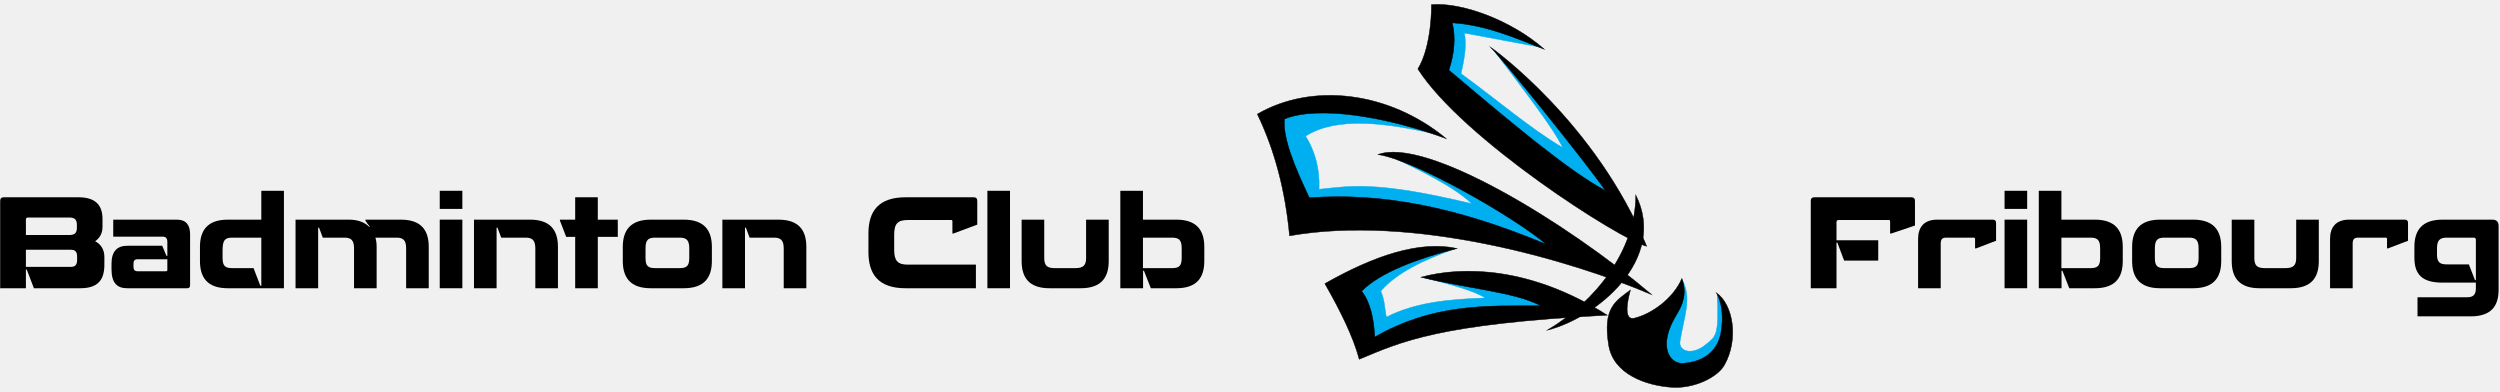
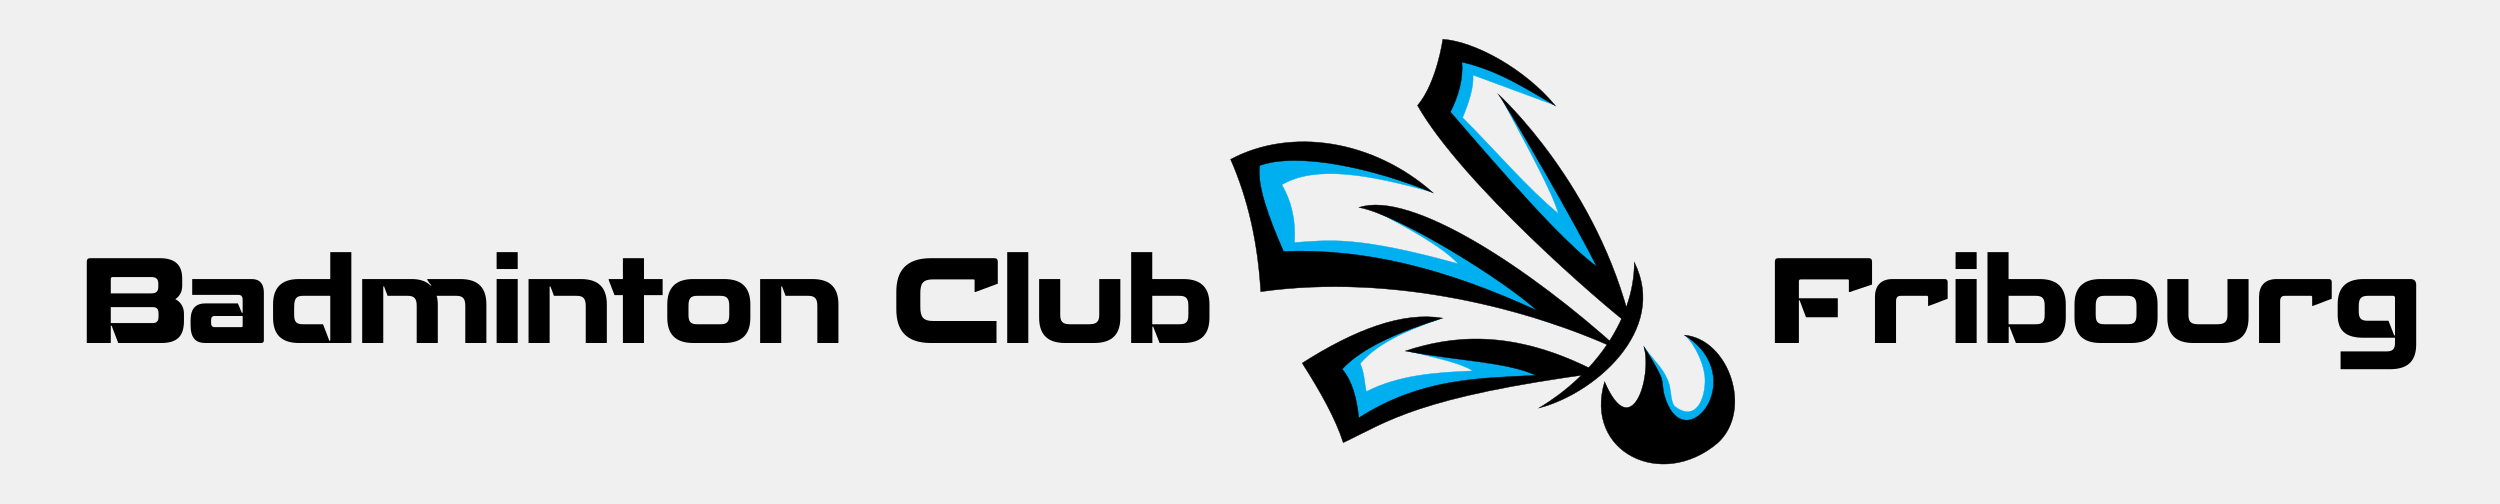
- <svg xmlns="http://www.w3.org/2000/svg" version="1.1" x="0px" y="0px" width="5650px" height="884px" viewBox="0 0 5650 884" style="enable-background:new 0 0 5650 884;" xml:space="preserve">
+ <svg xmlns="http://www.w3.org/2000/svg" version="1.1" x="0px" y="0px" width="6060px" height="1220px" viewBox="0 0 6060 1220" style="enable-background:new 0 0 6060 1220;" xml:space="preserve">
  <style type="text/css">
	.st0{display:none;fill:#FFFFFF;stroke:#000000;stroke-miterlimit:10;}
- 	.st1{display:none;}
- 	.st2{fill:#00AFEF;stroke:#00AFEF;stroke-miterlimit:10;}
+ 	.st1{fill:#00AFEF;stroke:#00AFEF;stroke-miterlimit:10;}
+ 	.st2{stroke:#000000;stroke-miterlimit:10;}
	.st3{stroke:#000000;stroke-linecap:round;stroke-miterlimit:10;}
- 	.st4{stroke:#000000;stroke-miterlimit:10;}
</style>
  <g id="Layer_4">
-     <polyline class="st0" points="-176.49,-445.41 -175.01,1553.74 5824,1554 5824,-446  " />
+     <polyline class="st0" points="33.51,-265.41 34.99,1733.74 6034,1734 6034,-266  " />
    <g>
-       <path d="M58.54,609.36v42.08H0.37V454.32c0-5.65,2.54-8.47,8.19-8.47h168.87c38.41,0,54.22,17.79,54.22,49.14v18.07    c0,16.38-8.19,26.26-16.66,32.19c11.86,5.93,20.9,17.79,20.9,35.02v18.07c0,34.45-14.68,53.09-54.5,53.09H76.62l-16.1-42.08H58.54    z M63.34,491.6c-3.39,0-4.8,1.69-4.8,4.8v34.73h97.71c12.71,0,17.51-4.52,17.51-16.38v-6.21c0-12.43-4.8-16.94-17.51-16.94H63.34z     M58.54,564.46v38.69h101.1c10.17,0,14.68-4.24,14.68-16.38v-5.93c0-12.14-3.95-16.38-14.68-16.38H58.54z" />
-       <path d="M255.93,534.81V496.4h144.02c20.33,0,29.65,11.86,29.65,33.04v115.22c0,4.52-2.26,6.78-6.5,6.78H287.84    c-22.31,0-35.86-10.73-35.86-43.49v-11.58c0-29.37,13.56-40.95,35.86-40.95h78.79l9.6,22.87h1.98v-31.35    c0-8.75-3.67-12.14-10.73-12.14H255.93z M378.21,609.64v-23.72H311c-6.78,0-9.32,3.39-9.32,10.17v6.78    c0,6.5,2.54,10.17,9.32,10.17h64.1C377.36,613.03,378.21,611.9,378.21,609.64z" />
-       <path d="M514.88,651.44c-46.03,0-62.97-24-62.97-61.56v-31.91c0-37.28,16.94-61.56,62.97-61.56h75.68v-65.23h51.11v220.27H514.88z     M573.05,605.97l15.25,39.82h2.26V537.07h-66.08c-17.23,0-21.46,7.06-21.46,29.65v16.38c0,17.51,5.65,22.87,21.46,22.87H573.05z" />
-       <path d="M825.79,496.4h79.92c46.31,0,63.26,24,63.26,61.56v93.47h-51.11v-90.37c0-17.79-6.5-24-21.46-24h-48.01    c1.98,6.21,2.82,13.27,2.82,20.9v93.47h-51.11v-90.37c0-17.79-6.5-24-21.46-24h-49.14l-8.47-22.59h-1.98v136.96h-51.11V496.4    h120.02c22.03,0,36.15,6.21,46.6,16.38l1.13-0.85c-3.39-3.95-7.06-8.47-9.88-13.27V496.4z" />
-       <path d="M993.81,472.12v-40.95h51.11v40.95H993.81z M993.81,651.44V496.4h51.11v155.03H993.81z" />
-       <path d="M1071.18,496.4h126.51c46.31,0,63.26,24,63.26,61.56v93.47h-51.11v-90.08c0-17.79-6.5-24.29-21.74-24.29h-55.35    l-8.47-22.59h-1.98v136.96h-51.11V496.4z" />
-       <path d="M1396.2,535.37h-45.18v116.06h-51.11V535.37h-20.33l-14.12-36.71v-2.26h34.45v-50.55h51.11v50.55h45.18V535.37z" />
-       <path d="M1608.85,589.87c0,37.56-17.23,61.56-63.54,61.56h-74.55c-46.03,0-63.26-24-63.26-61.56v-31.91    c0-37.28,17.23-61.56,63.26-61.56h74.55c46.31,0,63.54,24.29,63.54,61.56V589.87z M1535.99,605.97c16.1,0,21.74-5.37,21.74-22.87    v-21.74c0-18.64-6.21-24.29-21.74-24.29h-55.63c-16.1,0-21.46,5.93-21.46,24.29v21.74c0,17.51,5.37,22.87,21.46,22.87H1535.99z" />
-       <path d="M1632.56,496.4h126.51c46.31,0,63.26,24,63.26,61.56v93.47h-51.11v-90.08c0-17.79-6.5-24.29-21.74-24.29h-55.35    l-8.47-22.59h-1.98v136.96h-51.11V496.4z" />
-       <path d="M2154.7,527.75h-2.26v-27.67c0-1.98-0.85-2.82-2.54-2.82h-98.27c-22.59,0-30.78,7.91-30.78,33.04v34.45    c0,24.57,7.91,33.32,30.78,33.32h153.9v53.37h-158.99c-61.28,0-83.87-31.91-83.87-81.61v-42.36c0-49.7,22.59-81.61,83.87-81.61    h153.9c5.65,0,8.19,2.82,8.19,8.47v53.37L2154.7,527.75z" />
-       <path d="M2231.5,651.44V431.17h51.11v220.27H2231.5z" />
-       <path d="M2308.87,496.4h51.11v86.69c0,17.23,6.5,22.87,23.72,22.87h46.6c18.07,0,24.29-6.5,24.29-22.87V496.4h51.11v93.47    c0,37.56-16.94,61.56-63.54,61.56h-70.32c-46.03,0-62.97-24-62.97-61.56V496.4z" />
-       <path d="M2531.95,431.17h51.11v65.23h75.4c46.31,0,63.26,24.29,63.26,61.56v31.91c0,37.56-16.94,61.56-63.26,61.56h-57.61    l-15.53-39.54h-1.98v39.54h-51.4V431.17z M2583.07,537.07v68.9h65.8c16.1,0,21.74-5.37,21.74-22.87v-21.74    c0-18.36-5.65-24.29-21.74-24.29H2583.07z" />
+       <path d="M268.54,789.36v42.08h-58.17V634.32c0-5.65,2.54-8.47,8.19-8.47h168.87c38.41,0,54.22,17.79,54.22,49.14v18.07    c0,16.38-8.19,26.26-16.66,32.19c11.86,5.93,20.9,17.79,20.9,35.02v18.07c0,34.45-14.68,53.09-54.5,53.09H286.62l-16.1-42.08    H268.54z M273.34,671.6c-3.39,0-4.8,1.69-4.8,4.8v34.73h97.71c12.71,0,17.51-4.52,17.51-16.38v-6.21    c0-12.43-4.8-16.94-17.51-16.94H273.34z M268.54,744.46v38.69h101.1c10.17,0,14.68-4.24,14.68-16.38v-5.93    c0-12.14-3.95-16.38-14.68-16.38H268.54z" />
+       <path d="M465.93,714.81V676.4h144.02c20.33,0,29.65,11.86,29.65,33.04v115.22c0,4.52-2.26,6.78-6.5,6.78H497.84    c-22.31,0-35.86-10.73-35.86-43.49v-11.58c0-29.37,13.56-40.95,35.86-40.95h78.79l9.6,22.87h1.98v-31.35    c0-8.75-3.67-12.14-10.73-12.14H465.93z M588.21,789.64v-23.72H521c-6.78,0-9.32,3.39-9.32,10.17v6.78    c0,6.5,2.54,10.17,9.32,10.17h64.1C587.36,793.03,588.21,791.9,588.21,789.64z" />
+       <path d="M724.88,831.44c-46.03,0-62.97-24-62.97-61.56v-31.91c0-37.28,16.94-61.56,62.97-61.56h75.68v-65.23h51.11v220.27H724.88z     M783.05,785.97l15.25,39.82h2.26V717.07h-66.08c-17.23,0-21.46,7.06-21.46,29.65v16.38c0,17.51,5.65,22.87,21.46,22.87H783.05z" />
+       <path d="M1035.79,676.4h79.92c46.31,0,63.26,24,63.26,61.56v93.47h-51.11v-90.37c0-17.79-6.5-24-21.46-24h-48.01    c1.98,6.21,2.82,13.27,2.82,20.9v93.47h-51.11v-90.37c0-17.79-6.5-24-21.46-24h-49.14l-8.47-22.59h-1.98v136.96h-51.11V676.4    h120.02c22.03,0,36.15,6.21,46.6,16.38l1.13-0.85c-3.39-3.95-7.06-8.47-9.88-13.27V676.4z" />
+       <path d="M1203.81,652.12v-40.95h51.11v40.95H1203.81z M1203.81,831.44V676.4h51.11v155.03H1203.81z" />
+       <path d="M1281.18,676.4h126.51c46.31,0,63.26,24,63.26,61.56v93.47h-51.11v-90.08c0-17.79-6.5-24.29-21.74-24.29h-55.35    l-8.47-22.59h-1.98v136.96h-51.11V676.4z" />
+       <path d="M1606.2,715.37h-45.18v116.06h-51.11V715.37h-20.33l-14.12-36.71v-2.26h34.45v-50.55h51.11v50.55h45.18V715.37z" />
+       <path d="M1818.85,769.87c0,37.56-17.23,61.56-63.54,61.56h-74.55c-46.03,0-63.26-24-63.26-61.56v-31.91    c0-37.28,17.23-61.56,63.26-61.56h74.55c46.31,0,63.54,24.29,63.54,61.56V769.87z M1745.99,785.97c16.1,0,21.74-5.37,21.74-22.87    v-21.74c0-18.64-6.21-24.29-21.74-24.29h-55.63c-16.1,0-21.46,5.93-21.46,24.29v21.74c0,17.51,5.37,22.87,21.46,22.87H1745.99z" />
+       <path d="M1842.56,676.4h126.51c46.31,0,63.26,24,63.26,61.56v93.47h-51.11v-90.08c0-17.79-6.5-24.29-21.74-24.29h-55.35    l-8.47-22.59h-1.98v136.96h-51.11V676.4z" />
+       <path d="M2364.7,707.75h-2.26v-27.67c0-1.98-0.85-2.82-2.54-2.82h-98.27c-22.59,0-30.78,7.91-30.78,33.04v34.45    c0,24.57,7.91,33.32,30.78,33.32h153.9v53.37h-158.99c-61.28,0-83.87-31.91-83.87-81.61v-42.36c0-49.7,22.59-81.61,83.87-81.61    h153.9c5.65,0,8.19,2.82,8.19,8.47v53.37L2364.7,707.75z" />
+       <path d="M2441.5,831.44V611.17h51.11v220.27H2441.5z" />
+       <path d="M2518.87,676.4h51.11v86.69c0,17.23,6.5,22.87,23.72,22.87h46.6c18.07,0,24.29-6.5,24.29-22.87V676.4h51.11v93.47    c0,37.56-16.94,61.56-63.54,61.56h-70.32c-46.03,0-62.97-24-62.97-61.56V676.4z" />
+       <path d="M2741.95,611.17h51.11v65.23h75.4c46.31,0,63.26,24.29,63.26,61.56v31.91c0,37.56-16.94,61.56-63.26,61.56h-57.61    l-15.53-39.54h-1.98v39.54h-51.4V611.17z M2793.07,717.07v68.9h65.8c16.1,0,21.74-5.37,21.74-22.87v-21.74    c0-18.36-5.65-24.29-21.74-24.29H2793.07z" />
    </g>
    <g>
-       <path d="M4152.47,548.36h-1.98v103.07h-58.17V454.32c0-5.65,2.54-8.47,8.19-8.47h219.14c5.65,0,8.19,2.82,8.19,8.47v55.35    l-53.65,18.07h-2.54v-27.39c0-2.26-0.85-3.11-2.54-3.11h-113.24c-3.95,0-5.37,1.41-5.37,5.08V543h94.32v46.03h-77.09    L4152.47,548.36z" />
-       <path d="M4465.92,561.35h-2.26v-21.18c0-1.69-0.85-3.11-2.82-3.11h-62.41c-9.04,0-12.42,3.67-12.42,13.84v100.53h-51.11V539.89    c0-26.26,13.27-43.49,43.21-43.49h125.67c5.08,0,7.34,2.54,7.34,7.62v40.1L4465.92,561.35z" />
-       <path d="M4530.3,472.12v-40.95h51.11v40.95H4530.3z M4530.3,651.44V496.4h51.11v155.03H4530.3z" />
-       <path d="M4607.67,431.17h51.11v65.23h75.4c46.31,0,63.26,24.29,63.26,61.56v31.91c0,37.56-16.94,61.56-63.26,61.56h-57.61    l-15.53-39.54h-1.98v39.54h-51.4V431.17z M4658.78,537.07v68.9h65.8c16.1,0,21.74-5.37,21.74-22.87v-21.74    c0-18.36-5.65-24.29-21.74-24.29H4658.78z" />
-       <path d="M5019.96,589.87c0,37.56-17.23,61.56-63.54,61.56h-74.55c-46.03,0-63.26-24-63.26-61.56v-31.91    c0-37.28,17.23-61.56,63.26-61.56h74.55c46.31,0,63.54,24.29,63.54,61.56V589.87z M4947.1,605.97c16.1,0,21.74-5.37,21.74-22.87    v-21.74c0-18.64-6.21-24.29-21.74-24.29h-55.63c-16.1,0-21.46,5.93-21.46,24.29v21.74c0,17.51,5.37,22.87,21.46,22.87H4947.1z" />
-       <path d="M5043.68,496.4h51.11v86.69c0,17.23,6.5,22.87,23.72,22.87h46.6c18.07,0,24.29-6.5,24.29-22.87V496.4h51.11v93.47    c0,37.56-16.94,61.56-63.54,61.56h-70.32c-46.03,0-62.97-24-62.97-61.56V496.4z" />
-       <path d="M5396.94,561.35h-2.26v-21.18c0-1.69-0.85-3.11-2.82-3.11h-62.41c-9.04,0-12.42,3.67-12.42,13.84v100.53h-51.11V539.89    c0-26.26,13.27-43.49,43.21-43.49h125.67c5.08,0,7.34,2.54,7.34,7.62v40.1L5396.94,561.35z" />
-       <path d="M5463.59,671.77h112.11c14.68,0,19.77-6.5,19.77-20.61v-12.43h-75.4c-46.31,0-63.54-18.64-63.54-56.48v-24.29    c0-37.56,17.23-61.56,63.54-61.56h112.67c9.32,0,14.12,4.8,14.12,14.12v144.02c0,36.15-15.81,60.43-63.26,60.43h-120.02V671.77z     M5593.49,633.08h1.98v-91.21c0-3.11-1.69-4.8-4.8-4.8h-61c-15.81,0-22.03,6.21-22.03,24v14.4c0,16.66,5.93,22.03,22.03,22.03    h49.98L5593.49,633.08z" />
+       <path d="M4362.47,728.36h-1.98v103.07h-58.17V634.32c0-5.65,2.54-8.47,8.19-8.47h219.14c5.65,0,8.19,2.82,8.19,8.47v55.35    l-53.65,18.07h-2.54v-27.39c0-2.26-0.85-3.11-2.54-3.11h-113.24c-3.95,0-5.37,1.41-5.37,5.08V723h94.32v46.03h-77.09    L4362.47,728.36z" />
+       <path d="M4675.92,741.35h-2.26v-21.18c0-1.69-0.85-3.11-2.82-3.11h-62.41c-9.04,0-12.42,3.67-12.42,13.84v100.53h-51.11V719.89    c0-26.26,13.27-43.49,43.21-43.49h125.67c5.08,0,7.34,2.54,7.34,7.62v40.1L4675.92,741.35z" />
+       <path d="M4740.3,652.12v-40.95h51.11v40.95H4740.3z M4740.3,831.44V676.4h51.11v155.03H4740.3z" />
+       <path d="M4817.67,611.17h51.11v65.23h75.4c46.31,0,63.26,24.29,63.26,61.56v31.91c0,37.56-16.94,61.56-63.26,61.56h-57.61    l-15.53-39.54h-1.98v39.54h-51.4V611.17z M4868.78,717.07v68.9h65.8c16.1,0,21.74-5.37,21.74-22.87v-21.74    c0-18.36-5.65-24.29-21.74-24.29H4868.78z" />
+       <path d="M5229.96,769.87c0,37.56-17.23,61.56-63.54,61.56h-74.55c-46.03,0-63.26-24-63.26-61.56v-31.91    c0-37.28,17.23-61.56,63.26-61.56h74.55c46.31,0,63.54,24.29,63.54,61.56V769.87z M5157.1,785.97c16.1,0,21.74-5.37,21.74-22.87    v-21.74c0-18.64-6.21-24.29-21.74-24.29h-55.63c-16.1,0-21.46,5.93-21.46,24.29v21.74c0,17.51,5.37,22.87,21.46,22.87H5157.1z" />
+       <path d="M5253.68,676.4h51.11v86.69c0,17.23,6.5,22.87,23.72,22.87h46.6c18.07,0,24.29-6.5,24.29-22.87V676.4h51.11v93.47    c0,37.56-16.94,61.56-63.54,61.56h-70.32c-46.03,0-62.97-24-62.97-61.56V676.4z" />
+       <path d="M5606.94,741.35h-2.26v-21.18c0-1.69-0.85-3.11-2.82-3.11h-62.41c-9.04,0-12.42,3.67-12.42,13.84v100.53h-51.11V719.89    c0-26.26,13.27-43.49,43.21-43.49h125.67c5.08,0,7.34,2.54,7.34,7.62v40.1L5606.94,741.35z" />
+       <path d="M5673.59,851.77h112.11c14.68,0,19.77-6.5,19.77-20.61v-12.43h-75.4c-46.31,0-63.54-18.64-63.54-56.48v-24.29    c0-37.56,17.23-61.56,63.54-61.56h112.67c9.32,0,14.12,4.8,14.12,14.12v144.02c0,36.15-15.81,60.43-63.26,60.43h-120.02V851.77z     M5803.49,813.08h1.98v-91.21c0-3.11-1.69-4.8-4.8-4.8h-61c-15.81,0-22.03,6.21-22.03,24v14.4c0,16.66,5.93,22.03,22.03,22.03    h49.98L5803.49,813.08z" />
    </g>
  </g>
-   <g id="V3_white">
-     <path class="st2" d="M3802.09,632.9c21.85,41.97,4.33,79.98-5.27,138.4c-3.69,22.48,27.12,33.4,58.81,7.06   c21.64-17.99,29.85-18.56,25.26-112.11C4018.08,883.37,3636.97,933.19,3802.09,632.9z" />
-     <path class="st2" d="M3290.96,561.31c-73.26,25.42-135.11,55.51-170.39,96.48c9.43,23.51,7.73,33.7,12.65,58.9   c67.96-34.82,145.85-40.28,223.62-43.41c-26.93-17.06-83.7-31.95-144.43-47.06l274.94,45.69l5.34,28.59   c-1.89-7.33-401.5,72.9-403.53,83.83c-0.86,4.62-32.37-137.05-32.37-137.05C3104.64,589.46,3199.39,576.92,3290.96,561.31z" />
-     <path class="st2" d="M3258.86,306.4c-126.39-29.94-237.68-43.53-308.22,1.2c20.96,33.64,32.38,73.15,30.45,120.18   c70.42-7.04,126.43-19.88,345.07,32.61c-37.99-36.98-110.53-72.55-185-108.04c97.44,28.08,198.47,59.54,424.71,209.03l-21.73,22.29   l-182.26-57.86l-342.83-40.61l-100.27-47.43l-42.36-181.02l184.45-24.69L3258.86,306.4z" />
-     <path class="st2" d="M3482.93,107.01l-173.58-32.32c5.65,24.91,0.66,57.18-7.55,91.7c84.39,61.44,154.73,122.79,229.79,167.3   c-19.12-42.03-90.69-133.94-157.01-221.99l276.96,323.71l-20.15,42.01L3275.1,201.96l-12.59-109.63l13.33-61.63l112.26,29.44   L3482.93,107.01z" />
-   </g>
  <g id="V3_White">
-     <path class="st3" d="M3628.5,430.89c-82.76-43.67-217.07-156.72-353.96-272.39c12.08-36.67,15.74-72.43,7.66-106.93   c77.5,5.16,142.46,34.48,208.03,59.85c-76.01-67.02-188.9-106.87-255.19-100.93c0,0,1.91,91.65-30.66,145.39   c100.88,158.01,457.67,386.12,517.13,400.68c-114.61-279.68-348.4-447.05-353.31-450.27   C3397.45,135.55,3579.06,360.87,3628.5,430.89z" />
-     <path class="st4" d="M3268.32,313.24c-129.62-107.31-303.45-127.02-426.76-55.33c39.06,80.83,63.26,172.56,72.82,275.01   c277.71-48.75,630.13,52.93,818.27,132.86c-194.77-165.08-511.46-356.98-618.31-316.5c82.56,12.01,308.65,141.58,380.15,202.86   c-200.4-83.57-368.79-117.3-535.31-105.26c-33.58-70.17-60.42-135.42-56.21-178.01C2980.54,237.54,3136.6,264.58,3268.32,313.24z" />
-     <path class="st4" d="M3292.94,561.53c-83.65-18.19-185.71,15.24-298.76,79.49c35.21,61.57,64.07,120,77.66,170.85   c95.44-39.31,175.61-79.63,560.51-99.59c-173.57-110.37-328.11-111.19-420.73-85.84c104.01,25.69,213.38,33.76,270.55,64.66   c-121.2,0-241.61-6.03-375.16,70.51c-2.3-42.03-10.16-78.6-29.69-103.7C3119.31,615.93,3201.33,584.88,3292.94,561.53z" />
-     <path class="st4" d="M3696.86,440.72c0,124.88-90.99,240.94-200,305.52C3610.34,717.66,3768.89,584.98,3696.86,440.72z" />
-     <g id="Layer_1">
-       <path class="st3" d="M3684.75,655.5c-33.48,24.73-63.13,40.47-49.15,124.85c10.88,65.64,84.97,91.09,142.48,94.98    c50.17,3.39,103.23-22.22,119.1-50.39c32.92-58.43,19.92-136.8-18.36-163.4v0c0,0,20.57,29.89,10.52,89.72    c-1.69,10.06-10.91,63.98-84.92,69.85c-27.96,2.22-55.76-32.32-23.54-95.42c11.19-21.92,36.56-50.26,20.24-96.33    c-20.55,47.08-70.03,80.73-107.54,89.67C3686.83,720.63,3666.34,722.96,3684.75,655.5z" />
-     </g>
+     <path class="st1" d="M3985.63,841.65c29.01,39.48,49.36,53.34,60.82,91.14c3.54,11.66,4.03,45.37,13.51,52.62   c45.59,34.89,71.04-7.77,73.03-59.04c1.56-40.13-25.4-91.78-46.7-112.06c16.58,6.37,29.15,14.1,40.15,22.56   c24.4,18.76,38.07,41.08,40.97,69.55c12.01,117.74-115.49,238.07-163.34-19.09C3999.16,871.61,3988.68,855.12,3985.63,841.65z" />
+     <path class="st1" d="M3487.7,773.97c-84.71,29.39-149.67,59.78-190.47,107.16c10.91,27.18,8.94,38.97,14.63,68.11   c78.58-40.27,168.65-46.58,258.58-50.19c-31.14-19.73-87.78-30.95-158.01-48.41l308.92,46.83l6.18,28.06   c-2.19-8.48-464.26,89.29-466.61,101.93c-0.99,5.35-37.43-158.47-37.43-158.47C3278.8,802.12,3381.81,792.03,3487.7,773.97z" />
+     <path class="st1" d="M3467.01,464.24c-144.86-39.7-276.45-65.3-359.76-16.45c22.86,39.72,34.47,85.84,30.34,140.11   c81.66-5.3,146.9-17.87,397.45,51.61c-42.4-44.27-124.8-88.3-209.43-132.32c111.47,36.38,226.95,76.82,482.36,258.69l-26.02,24.89   l-208.29-74.22l-394.54-60.77l-113.96-58.85l-41.64-210.89l214.15-21.09L3467.01,464.24z" />
+     <path class="st1" d="M3766.75,254.32l-196.15-72.45c1.95,29.47-9.58,65.43-25.21,103.36c85.26,85.43,154.5,168.22,232.18,232.64   c-14.24-51.47-79.35-169.38-139.17-281.93l257.76,419.8l-30.61,44.34l-357.07-379.05l5.45-127.48l26.37-67.98l122.89,53.93   L3766.75,254.32z" />
+     <path class="st2" d="M3984.89,840.33c0,0,35.43,55.43,42.41,76.04c2.81,8.31,3.79,26.06,5.16,34.72   c44.18,175.8,216.54-35.75,50.62-138.76c107.98,9.76,167.43,182.77,80.39,261.64c-135.75,114.99-324.91,21.99-273.88-148.65   C3955.07,1077.91,4005.33,913.01,3984.89,840.33z" />
+     <path class="st3" d="M3870.67,646.45c-86.61-64.84-219.57-218.25-354.98-375.12c20.43-39.69,31.08-79.87,28.1-120.74   c87.57,19.92,156.47,65.15,226.76,105.99c-74.69-90.29-196.41-156.23-273.19-161.43c0,0-14.4,105.02-61.32,160.5   c106.6,187.36,442.83,478.71,518.47,535.77c-80.31-340.15-317.38-558.2-322.4-562.77C3660.22,267.35,3826.87,557.54,3870.67,646.45   z" />
+     <path class="st2" d="M3473.88,467.42c-145.46-129.24-345.54-159.03-490.94-81.16c41.88,94.99,66.14,201.96,73.06,320.75   c322.9-45.13,658.41,43.39,872.62,143.35c-218.42-198.63-509.01-389.96-634.13-347.49c94.93,17.21,350.97,176.07,431.12,249.77   c-228.21-104.67-421.45-150.43-614.37-143.24c-35.97-82.44-64.35-158.93-57.78-207.98   C3144.36,368.33,3323.62,405.88,3473.88,467.42z" />
+     <path class="st2" d="M3496.9,771.1c-97.65-16.18-213.59,28.32-340.44,109.04c44.21,69.08,80.92,134.89,99.55,192.83   c107.96-50.9,178.5-110.32,619.32-169.12c-212.63-112.3-363.09-87.71-468.59-53.09c121.6,23.67,248.38,26.67,316.19,59.06   c-139.97,7-279.37,6.98-429.2,103.09c-5.08-48.41-16.27-90.18-40.28-118.04C3299.52,843.94,3392.45,803.36,3496.9,771.1z" />
+     <path class="st2" d="M3961.61,635.7c0,144.4-105.22,278.6-231.27,353.28C3861.56,955.92,4044.89,802.5,3961.61,635.7z" />
  </g>
</svg>
